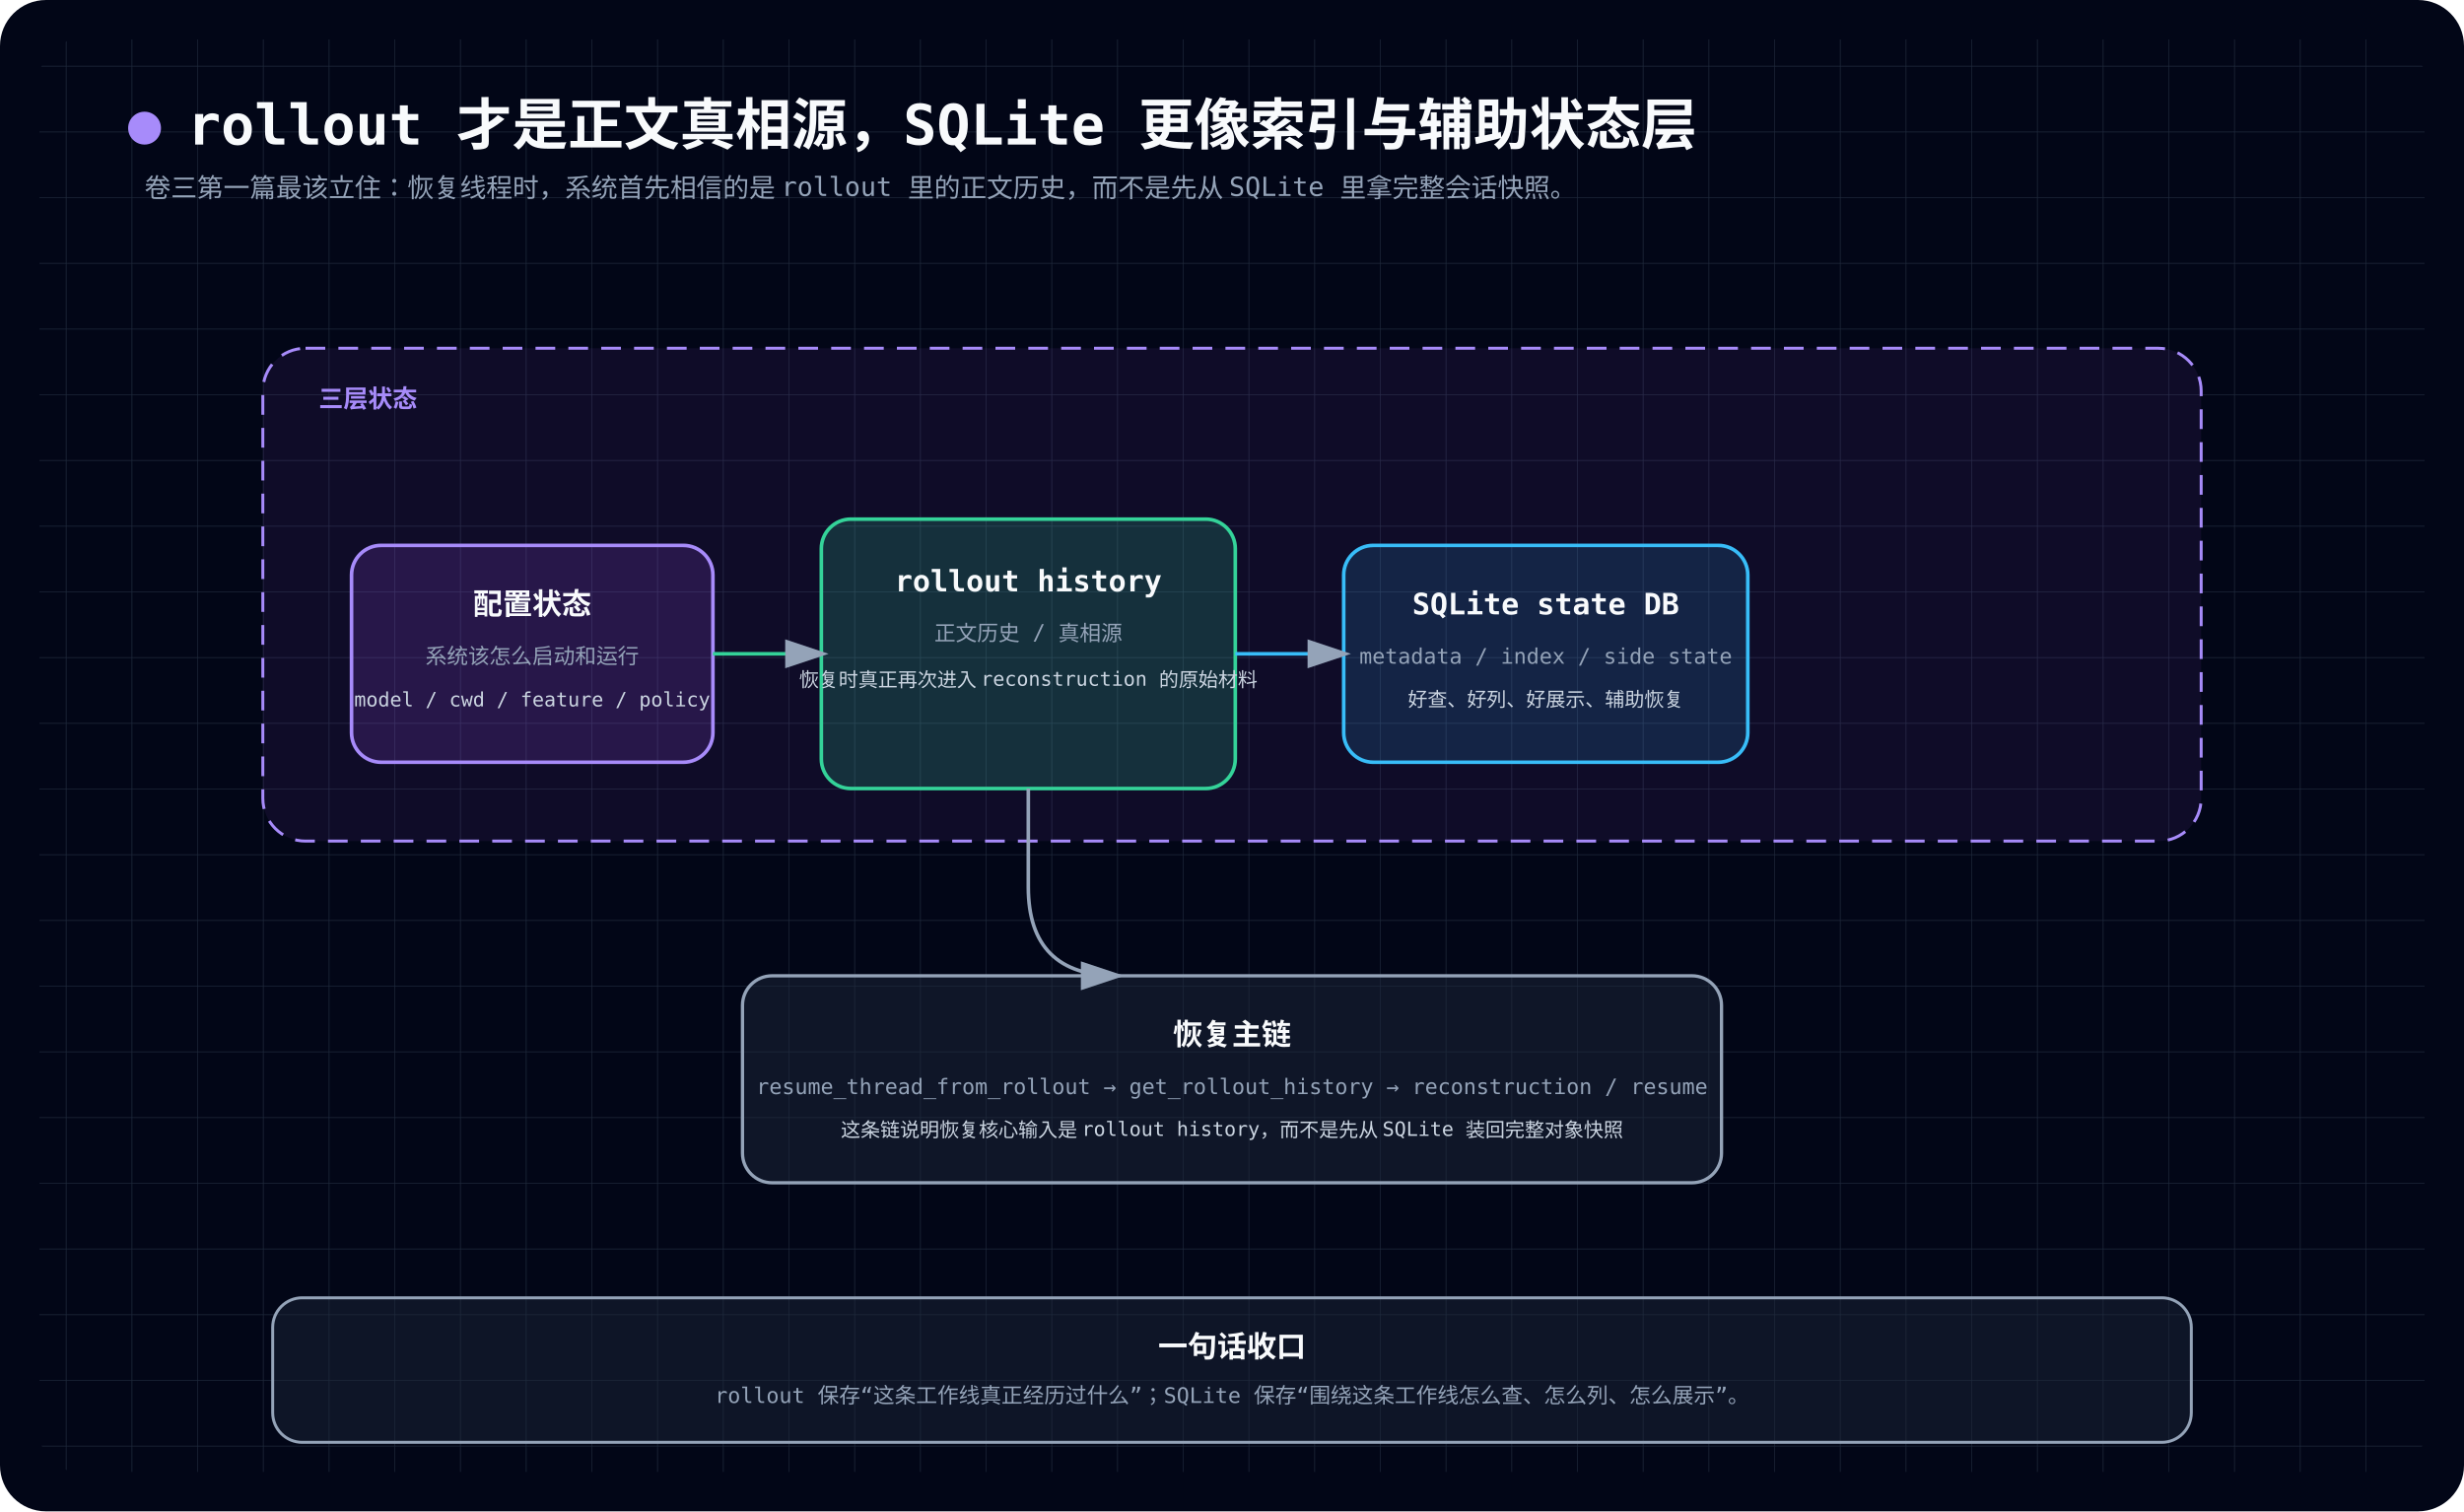
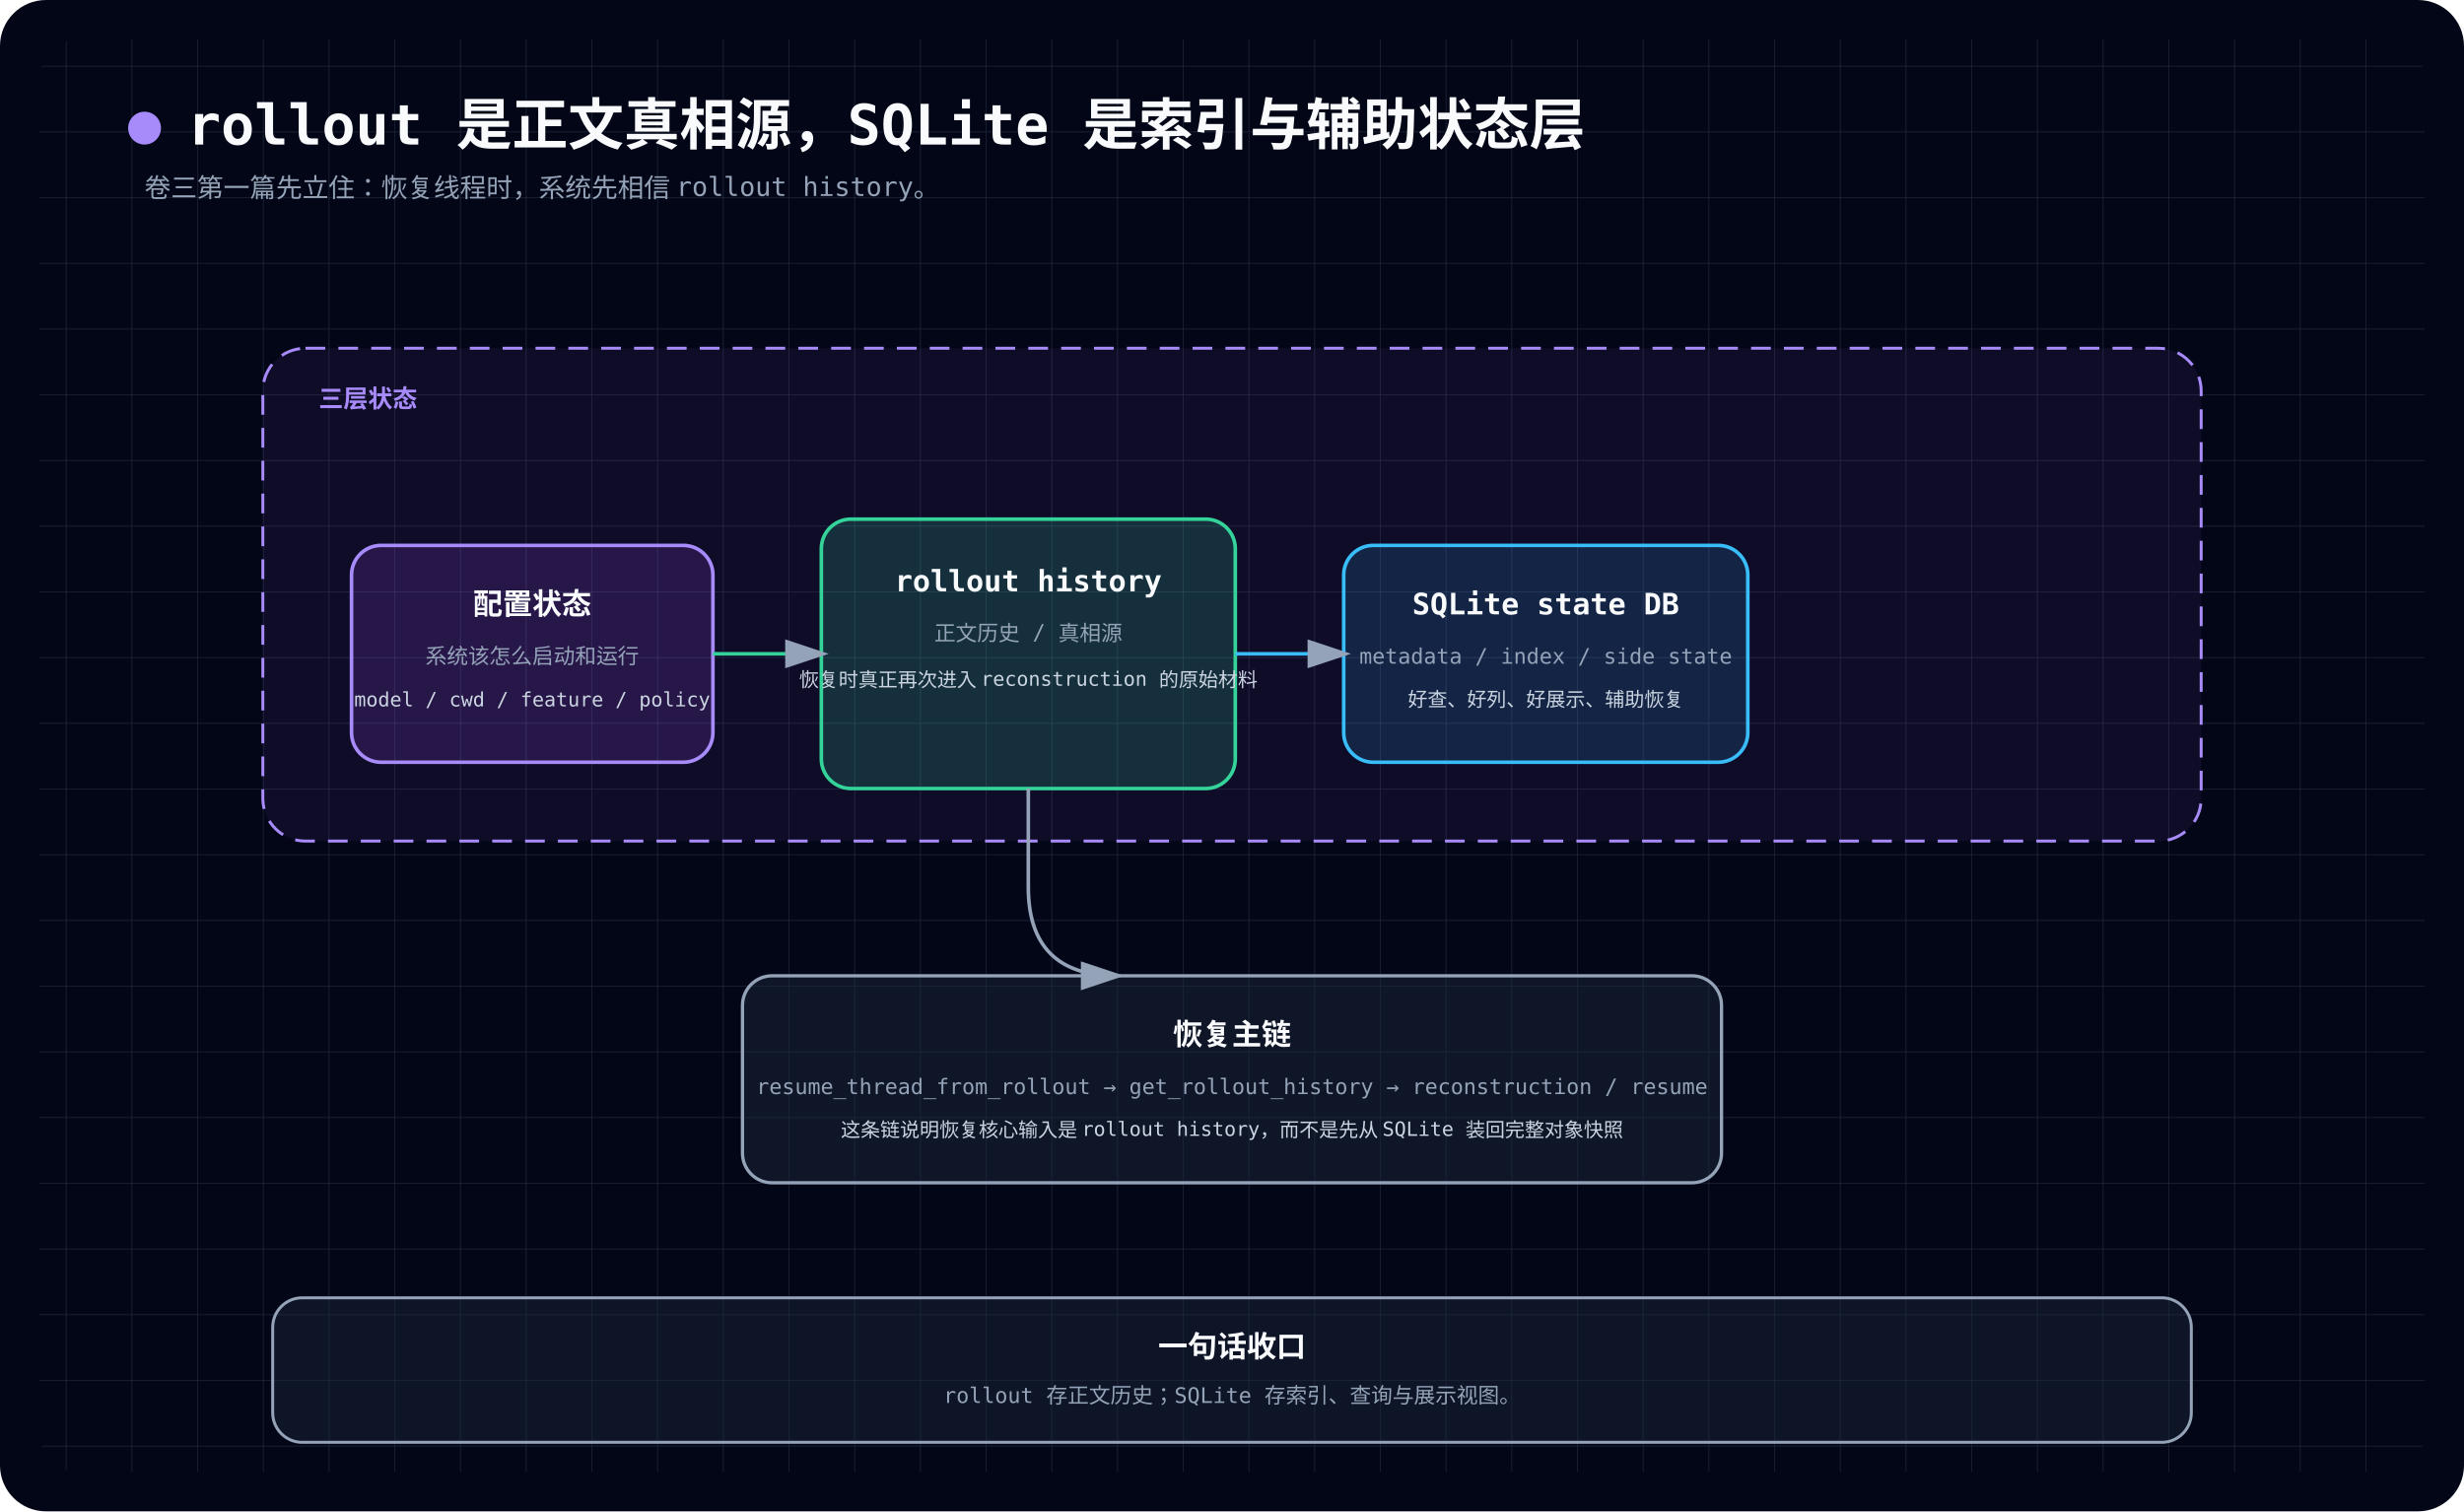
<svg xmlns="http://www.w3.org/2000/svg" width="1500" height="920" viewBox="0 0 1500 920" fill="none">
  <defs>
    <pattern id="grid" width="40" height="40" patternUnits="userSpaceOnUse">
      <path d="M 40 0 L 0 0 0 40" fill="none" stroke="#1e293b" stroke-width="0.8" />
    </pattern>
    <marker id="arrow" markerWidth="12" markerHeight="8" refX="10" refY="4" orient="auto">
      <polygon points="0 0, 12 4, 0 8" fill="#94a3b8" />
    </marker>
    <style>.title{font:700 34px 'JetBrains Mono',monospace;fill:#f8fafc}.subtitle{font:500 16px 'JetBrains Mono',monospace;fill:#94a3b8}.label{font:700 18px 'JetBrains Mono',monospace;fill:#f8fafc}.sub{font:500 13px 'JetBrains Mono',monospace;fill:#94a3b8}.tiny{font:500 12px 'JetBrains Mono',monospace;fill:#cbd5e1}.section{font:700 15px 'JetBrains Mono',monospace}.legend{font:600 12px 'JetBrains Mono',monospace;fill:#cbd5e1}</style>
  </defs>
  <rect width="1500" height="920" rx="28" fill="#020617" />
  <rect x="24" y="24" width="1452" height="872" rx="24" fill="url(#grid)" />
  <circle cx="88" cy="78" r="10" fill="#a78bfa" />
-   <text x="114" y="88" class="title">rollout 才是正文真相源，SQLite 更像索引与辅助状态层</text>
-   <text x="88" y="120" class="subtitle">卷三第一篇最该立住：恢复线程时，系统首先相信的是 rollout 里的正文历史，而不是先从 SQLite 里拿完整会话快照。</text>
+   <text x="114" y="88" class="title">rollout 是正文真相源，SQLite 是索引与辅助状态层</text>
+   <text x="88" y="120" class="subtitle">卷三第一篇先立住：恢复线程时，系统先相信 rollout history。</text>
  <rect x="160" y="212" width="1180" height="300" rx="26" fill="rgba(168,85,247,0.08)" stroke="#a78bfa" stroke-width="1.8" stroke-dasharray="12 8" />
  <text x="194" y="248" class="section" fill="#a78bfa">三层状态</text>
  <rect x="214" y="332" width="220" height="132" rx="18" fill="rgba(168,85,247,0.16)" stroke="#a78bfa" stroke-width="2.2" />
  <text x="324" y="374" text-anchor="middle" class="label">配置状态</text>
  <text x="324" y="404" text-anchor="middle" class="sub">系统该怎么启动和运行</text>
  <text x="324" y="430" text-anchor="middle" class="tiny">model / cwd / feature / policy</text>
  <rect x="500" y="316" width="252" height="164" rx="18" fill="rgba(52,211,153,0.18)" stroke="#34d399" stroke-width="2.2" />
  <text x="626" y="360" text-anchor="middle" class="label">rollout history</text>
  <text x="626" y="390" text-anchor="middle" class="sub">正文历史 / 真相源</text>
  <text x="626" y="418" text-anchor="middle" class="tiny">恢复时真正再次进入 reconstruction 的原始材料</text>
  <rect x="818" y="332" width="246" height="132" rx="18" fill="rgba(56,189,248,0.14)" stroke="#38bdf8" stroke-width="2.2" />
  <text x="941" y="374" text-anchor="middle" class="label">SQLite state DB</text>
  <text x="941" y="404" text-anchor="middle" class="sub">metadata / index / side state</text>
  <text x="941" y="430" text-anchor="middle" class="tiny">好查、好列、好展示、辅助恢复</text>
  <line x1="434" y1="398" x2="500" y2="398" stroke="#34d399" stroke-width="2.2" marker-end="url(#arrow)" />
  <line x1="752" y1="398" x2="818" y2="398" stroke="#38bdf8" stroke-width="2.2" marker-end="url(#arrow)" />
  <rect x="452" y="594" width="596" height="126" rx="18" fill="rgba(30,41,59,0.48)" stroke="#94a3b8" stroke-width="2" />
  <text x="750" y="636" text-anchor="middle" class="label">恢复主链</text>
  <text x="750" y="666" text-anchor="middle" class="sub">resume_thread_from_rollout → get_rollout_history → reconstruction / resume</text>
  <text x="750" y="692" text-anchor="middle" class="tiny">这条链说明恢复核心输入是 rollout history，而不是先从 SQLite 装回完整对象快照</text>
  <path d="M 626 480 L 626 540 Q 626 594 680 594" stroke="#94a3b8" stroke-width="2.2" fill="none" marker-end="url(#arrow)" />
  <rect x="166" y="790" width="1168" height="88" rx="18" fill="rgba(30,41,59,0.44)" stroke="#94a3b8" stroke-width="1.8" />
  <text x="750" y="826" text-anchor="middle" class="label">一句话收口</text>
-   <text x="750" y="854" text-anchor="middle" class="sub">rollout 保存“这条工作线真正经历过什么”；SQLite 保存“围绕这条工作线怎么查、怎么列、怎么展示”。</text>
+   <text x="750" y="854" text-anchor="middle" class="sub">rollout 存正文历史；SQLite 存索引、查询与展示视图。</text>
</svg>
